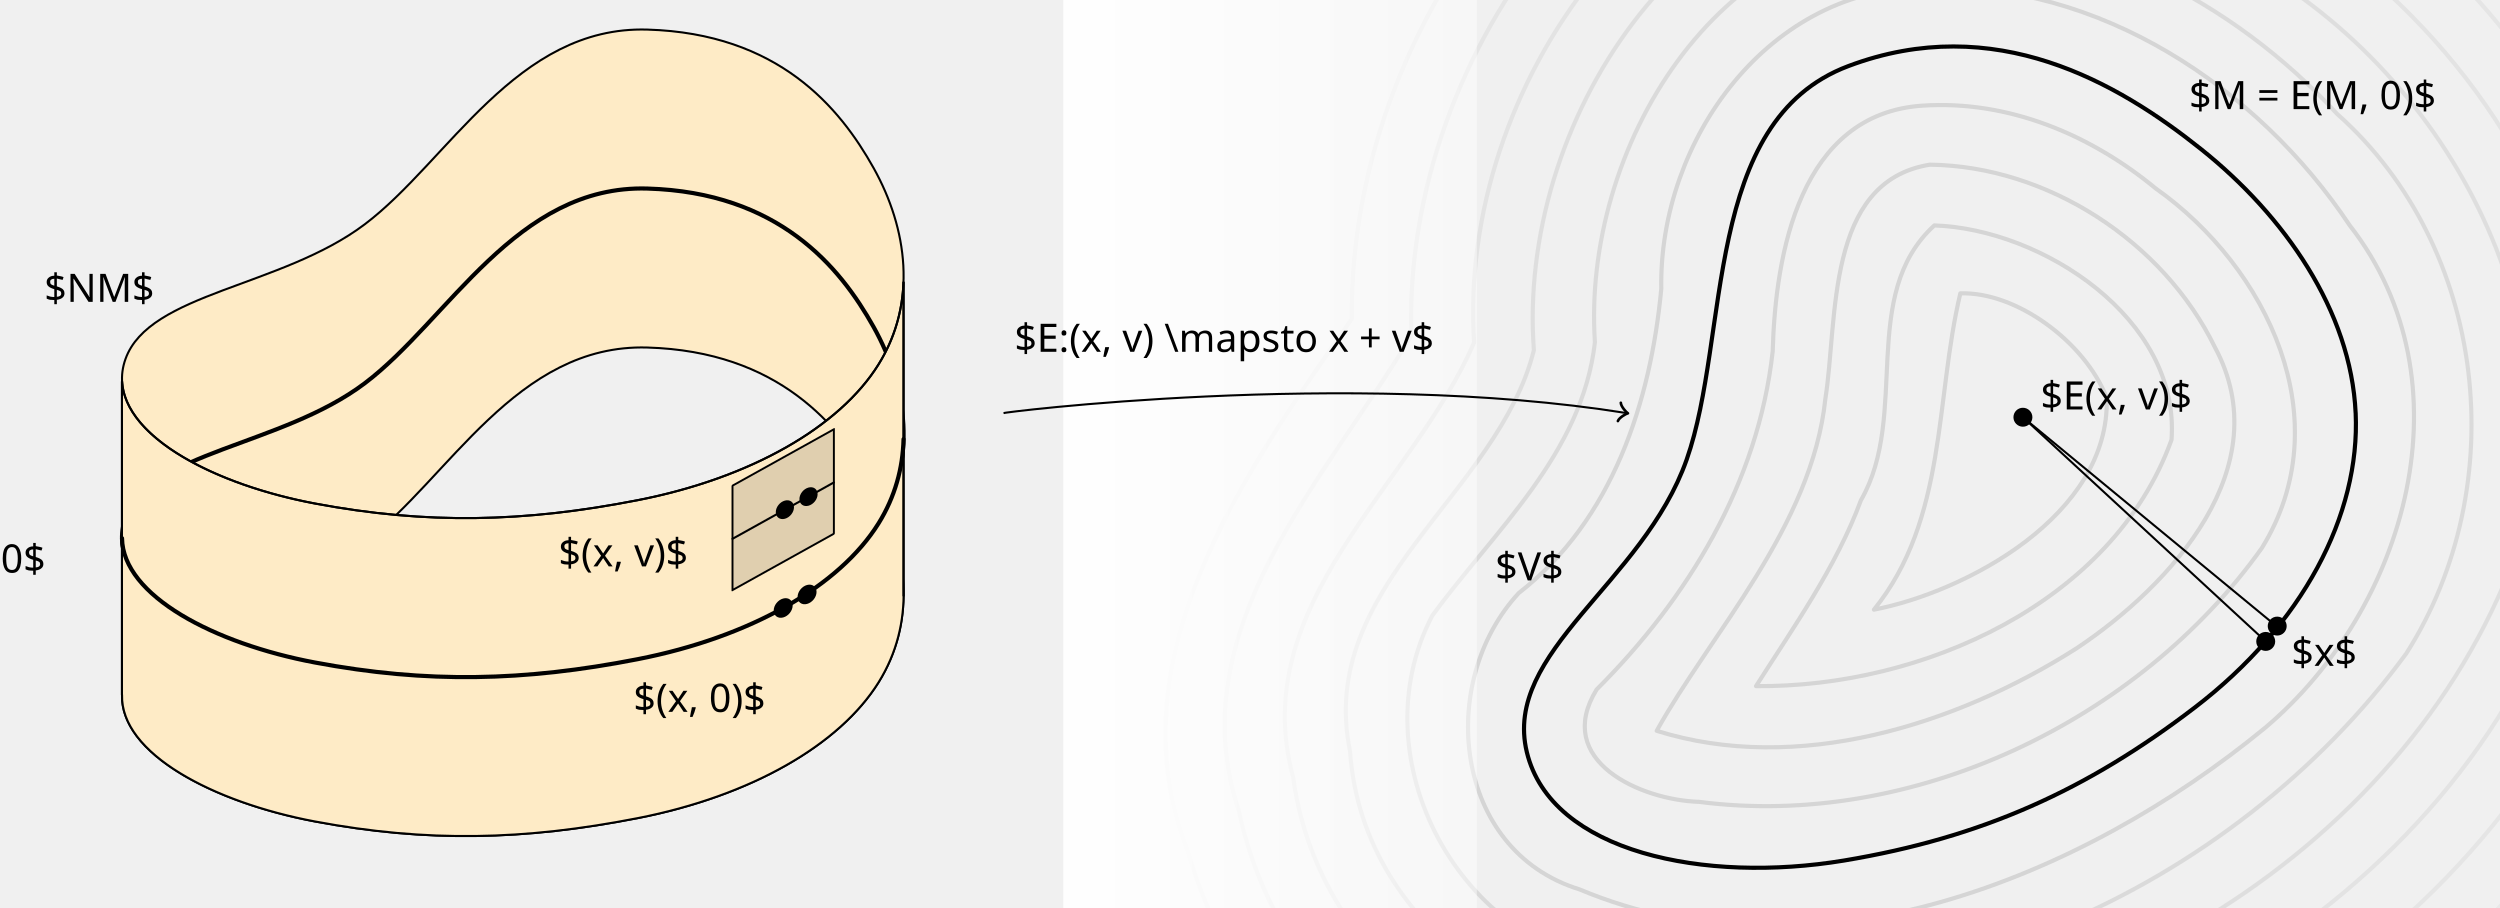
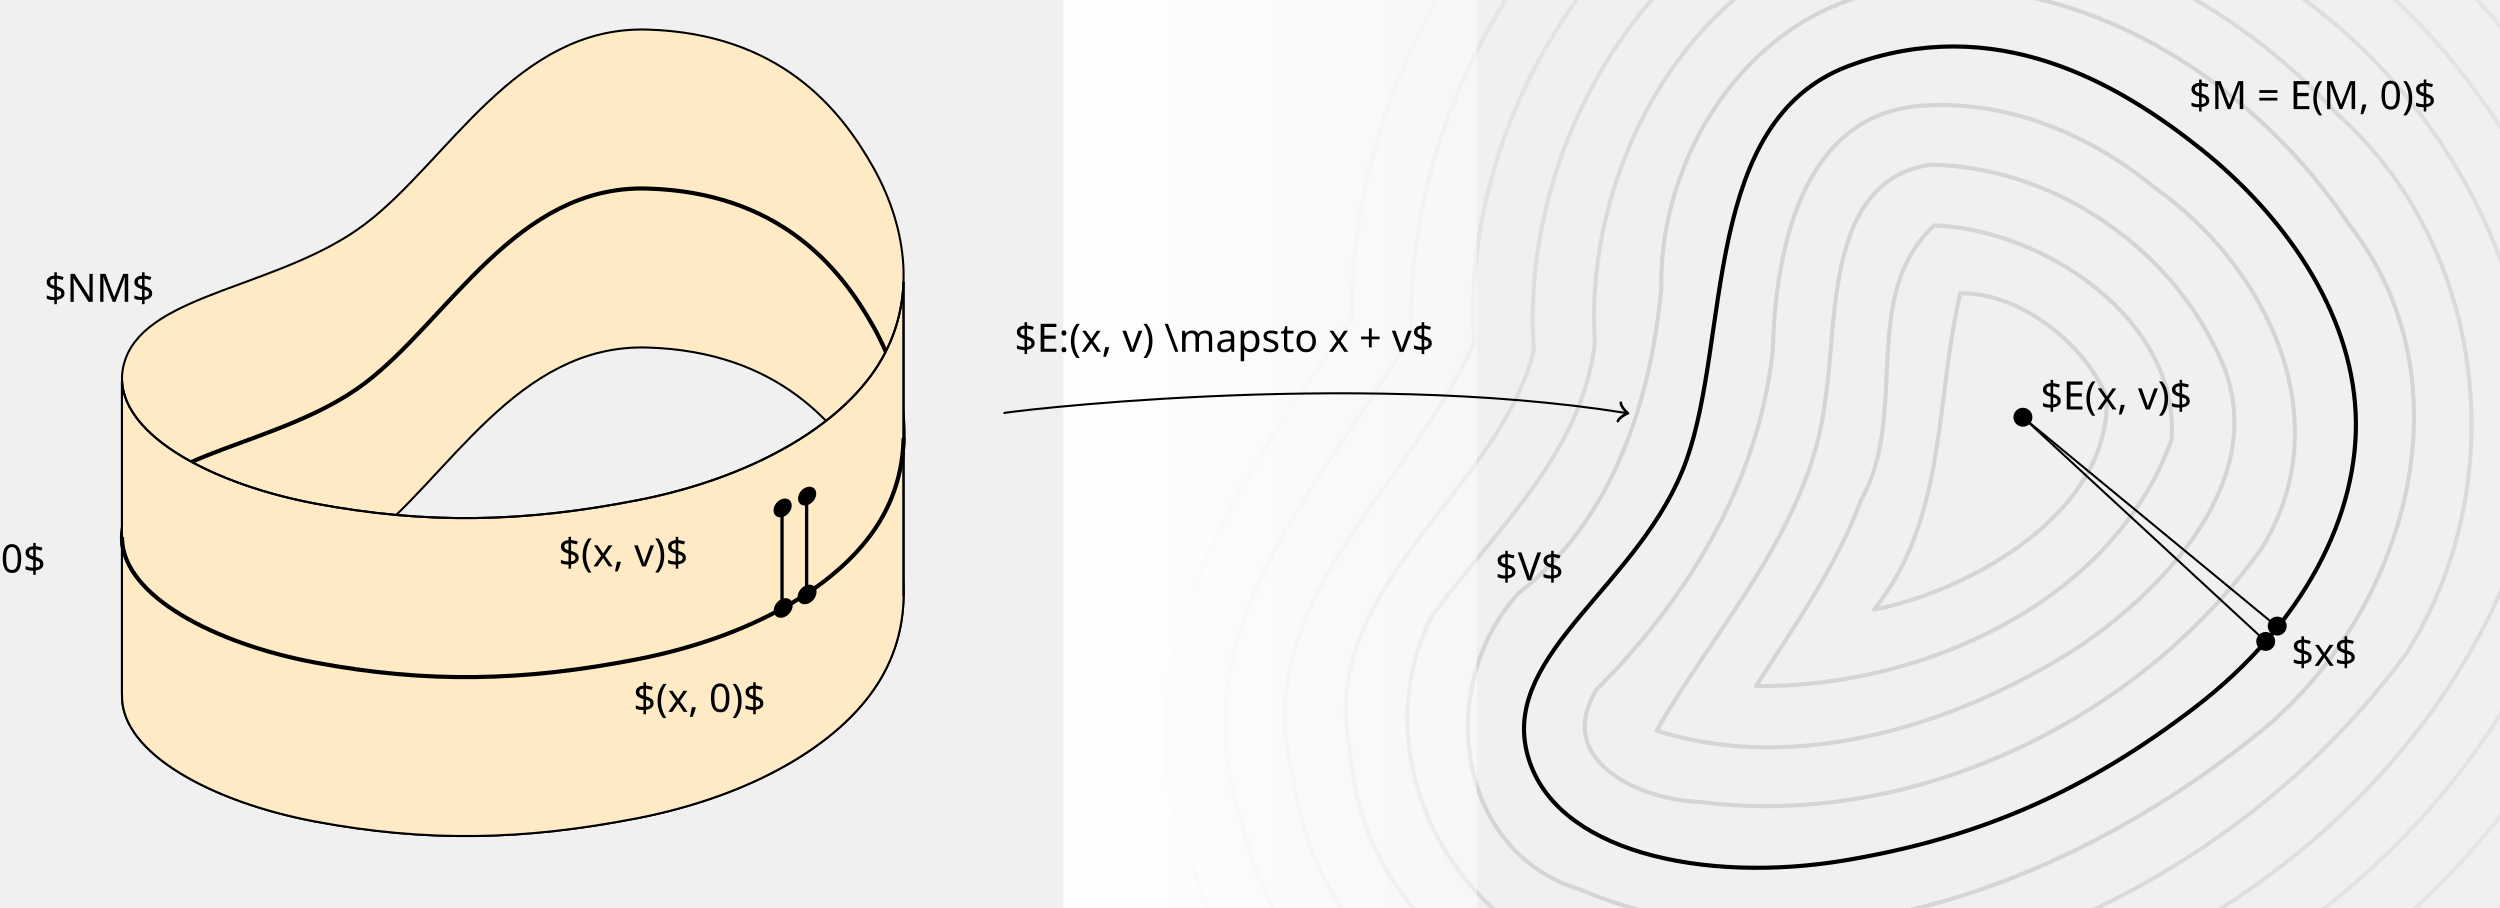
<svg xmlns="http://www.w3.org/2000/svg" xmlns:xlink="http://www.w3.org/1999/xlink" width="168.908mm" height="61.288mm" viewBox="0 0 168.908 61.288" version="1.1" id="svg8">
  <defs id="defs2">
    <linearGradient id="linearGradient955">
      <stop style="stop-color:#ffffff;stop-opacity:0.973" offset="0" id="stop951" />
      <stop style="stop-color:#ffffff;stop-opacity:0.427" offset="1" id="stop953" />
    </linearGradient>
    <marker markerWidth="0.911" markerHeight="1.69" style="overflow:visible;stroke:#000000" refX="0" refY="0" orient="auto-start-reverse" id="marker-arrow-0.5308">
      <g id="g1028" transform="scale(2.153529)">
        <path id="path1026" style="fill:none;stroke:#000000;stroke-width:0.6;stroke-linecap:round;stroke-linejoin:round;stroke-miterlimit:10;stroke-dasharray:none;stroke-opacity:1" d="M -1.554,2.072 C -1.425,1.295 0,0.13 0.389,0 0,-0.13 -1.425,-1.295 -1.554,-2.072" />
      </g>
    </marker>
    <linearGradient xlink:href="#linearGradient955" id="linearGradient957" x1="14.617" y1="261.553" x2="44.817" y2="261.553" gradientUnits="userSpaceOnUse" />
    <marker markerWidth="0.911" markerHeight="1.690" style="overflow: visible; stroke: black" refX="0" refY="0" orient="auto-start-reverse" id="marker-arrow-0.5308-2">
      <g id="g885" transform="scale(2.153529)">
        <path id="path883" style="fill:none;stroke:black;stroke-width:0.6;stroke-linecap:round;stroke-linejoin:round;stroke-miterlimit:10;stroke-dasharray:none;stroke-opacity:1" d="M -1.554,2.072 C -1.425,1.295 0,0.13 0.389,0 0,-0.13 -1.425,-1.295 -1.554,-2.072" />
      </g>
    </marker>
    <marker markerWidth="0.911" markerHeight="1.690" style="overflow: visible; stroke: black" refX="0" refY="0" orient="auto-start-reverse" id="marker-arrow-1.0616">
      <g id="g926" transform="scale(1.343431)">
        <path id="path924" style="fill:none;stroke:black;stroke-width:0.6;stroke-linecap:round;stroke-linejoin:round;stroke-miterlimit:10;stroke-dasharray:none;stroke-opacity:1" d="M -1.554,2.072 C -1.425,1.295 0,0.13 0.389,0 0,-0.13 -1.425,-1.295 -1.554,-2.072" />
      </g>
    </marker>
    <marker markerWidth="0.911" markerHeight="1.690" style="overflow: visible; stroke: black" refX="0" refY="0" orient="auto-start-reverse" id="marker-arrow-1.5923999999999998">
      <g id="g968" transform="scale(1.073399)">
        <path id="path966" style="fill:none;stroke:black;stroke-width:0.6;stroke-linecap:round;stroke-linejoin:round;stroke-miterlimit:10;stroke-dasharray:none;stroke-opacity:1" d="M -1.554,2.072 C -1.425,1.295 0,0.13 0.389,0 0,-0.13 -1.425,-1.295 -1.554,-2.072" />
      </g>
    </marker>
  </defs>
  <g id="layer1" transform="translate(56.69256,-229.401)">
    <path style="color:#000000;overflow:visible;opacity:1;vector-effect:none;fill:#feebc6;fill-opacity:1;stroke:none;stroke-width:0.14;stroke-linecap:round;stroke-linejoin:round;stroke-miterlimit:4;stroke-dasharray:none;stroke-dashoffset:0;stroke-opacity:1;marker-start:none;marker-end:none" d="m -13.366,231.395 c -8.588,0.03 -13.116,8.956 -18.674,13.155 -5.647,4.266 -14.568,4.623 -16.172,9.105 -1.603,4.482 5.232,8.344 12.797,9.766 1.881,0.354 3.7,0.61 5.49,0.773 4.767,-4.605 9.242,-11.54 16.972,-11.313 5.751,0.169 9.512,2.335 12.071,4.955 1.495,-1.164 2.697,-2.447 3.547,-3.809 2.626,-4.211 1.96,-9.177 -0.329,-13.273 -2.289,-4.096 -6.431,-9.094 -15.288,-9.354 -0.138,-0.004 -0.276,-0.006 -0.412,-0.005 z" id="path870" />
    <path d="m -48.123,265.901 a 27.469,15.325 0 0 1 2.204,-6.015" id="path982" style="color:#000000;overflow:visible;opacity:1;vector-effect:none;fill:none;fill-opacity:1;stroke:#000000;stroke-width:0.14;stroke-linecap:round;stroke-linejoin:round;stroke-miterlimit:4;stroke-dasharray:0.14, 0.702;stroke-dashoffset:0;stroke-opacity:1;marker-start:none;marker-end:none" />
    <text id="text1083" xml:space="preserve" style="font-size:2.646px;font-family:'Iosevka Term';-inkscape-font-specification:'Iosevka Term, Normal';text-align:end;text-anchor:end;fill:#000000;fill-opacity:1;stroke:none;stroke-width:0.265" x="-50.165" y="268.082">
      <tspan id="tspan1081" x="-50.165" y="268.082" style="text-align:end;text-anchor:end;stroke-width:0.265">$0$</tspan>
    </text>
    <path style="color:#000000;overflow:visible;opacity:1;vector-effect:none;fill:none;fill-opacity:1;stroke:#000000;stroke-width:0.281;stroke-linecap:round;stroke-linejoin:round;stroke-miterlimit:4;stroke-dasharray:none;stroke-dashoffset:0;stroke-opacity:1;marker-start:none;marker-end:none" d="m 102.463,257.296 c 0.32,6.908 -3.602,14.346 -10.866,19.905 -7.263,5.559 -14.344,8.782 -23.707,10.341 -9.363,1.558 -19.779,-0.52 -21.425,-7.324 -1.646,-6.804 7.854,-11.396 10.8,-19.768 2.947,-8.373 1.026,-22.858 10.922,-26.584 9.897,-3.726 18.226,1.13 23.841,5.619 5.616,4.489 10.113,10.903 10.433,17.811 z" id="circle1127" />
    <circle id="path1129" style="fill:#000000;stroke:none;stroke-width:1" cx="79.982" cy="257.591" r="0.64" />
    <text id="text1133" xml:space="preserve" style="font-size:2.646px;font-family:'Iosevka Term';-inkscape-font-specification:'Iosevka Term, Normal';fill:#000000;fill-opacity:1;stroke:none;stroke-width:0.265" x="91.216" y="236.773">
      <tspan id="tspan1131" x="91.216" y="236.773" style="stroke-width:0.265">$M = E(M, 0)$</tspan>
    </text>
    <text y="257.068" x="81.18" style="font-size:2.646px;font-family:'Iosevka Term';-inkscape-font-specification:'Iosevka Term, Normal';fill:#000000;fill-opacity:1;stroke:none;stroke-width:0.265" xml:space="preserve" id="text1147">
      <tspan style="stroke-width:0.265" y="257.068" x="81.18" id="tspan1145">$E(x, v)$</tspan>
    </text>
    <text id="text1153" xml:space="preserve" style="font-size:2.646px;font-family:'Iosevka Term';-inkscape-font-specification:'Iosevka Term, Normal';fill:#000000;fill-opacity:1;stroke:none;stroke-width:0.265" x="98.13" y="274.391">
      <tspan id="tspan1151" x="98.13" y="274.391" style="stroke-width:0.265">$x$</tspan>
    </text>
    <path style="color:#000000;overflow:visible;opacity:1;vector-effect:none;fill:none;fill-opacity:1;stroke:#000000;stroke-width:0.14;stroke-linecap:round;stroke-linejoin:round;stroke-miterlimit:4;stroke-dasharray:none;stroke-dashoffset:0;stroke-opacity:1;marker-start:none;marker-end:none" d="M 97.165,271.754 79.982,257.591" id="path1169" />
    <path id="path1302" d="m 2.662,275.508 c -2.626,4.211 -8.606,7.673 -16.277,9.171 -7.67,1.498 -14.238,1.645 -21.802,0.224 -7.564,-1.422 -14.4,-5.283 -12.797,-9.766 1.603,-4.482 10.525,-4.84 16.172,-9.106 5.647,-4.266 10.229,-13.41 19.086,-13.15 8.857,0.26 12.999,5.257 15.288,9.354 2.289,4.096 2.955,9.062 0.329,13.273 z" style="color:#000000;overflow:visible;opacity:1;vector-effect:none;fill:none;fill-opacity:1;stroke:#000000;stroke-width:0.14;stroke-linecap:round;stroke-linejoin:round;stroke-miterlimit:4;stroke-dasharray:none;stroke-dashoffset:0;stroke-opacity:1;marker-start:none;marker-end:none" />
    <path style="color:#000000;overflow:visible;opacity:1;vector-effect:none;fill:none;fill-opacity:1;stroke:#000000;stroke-width:0.281;stroke-linecap:round;stroke-linejoin:round;stroke-miterlimit:4;stroke-dasharray:none;stroke-dashoffset:0;stroke-opacity:1;marker-start:none;marker-end:none" d="m 2.662,264.767 c -2.626,4.211 -8.606,7.673 -16.277,9.171 -7.67,1.498 -14.238,1.645 -21.802,0.224 -7.564,-1.422 -14.4,-5.283 -12.797,-9.766 1.603,-4.482 10.525,-4.84 16.172,-9.106 5.647,-4.266 10.229,-13.41 19.086,-13.15 8.857,0.26 12.999,5.257 15.288,9.354 2.289,4.096 2.955,9.062 0.329,13.273 z" id="path1304" />
    <path id="path876" d="m 4.355,248.479 -0.006,8.5e-4 c -0.071,1.901 -0.592,3.788 -1.687,5.544 -2.626,4.211 -8.607,7.673 -16.277,9.171 -7.67,1.498 -14.238,1.645 -21.802,0.223 -6.69,-1.258 -12.81,-4.424 -13.025,-8.24 l -0.01,0.002 v 21.165 l 0.006,-7.9e-4 c -0.116,3.957 6.155,7.264 13.03,8.556 7.564,1.422 14.132,1.275 21.802,-0.223 7.67,-1.498 13.651,-4.96 16.277,-9.171 1.24,-1.988 1.745,-4.145 1.693,-6.298 z" style="color:#000000;overflow:visible;opacity:1;vector-effect:none;fill:#feebc6;fill-opacity:1;stroke:black;stroke-width:0.14;stroke-linecap:round;stroke-linejoin:round;stroke-miterlimit:4;stroke-dasharray:none;stroke-dashoffset:0;stroke-opacity:1;marker-start:none;marker-end:none" />
    <path id="path1306" d="m 2.662,254.027 c -2.626,4.211 -8.606,7.673 -16.277,9.171 -7.67,1.498 -14.238,1.645 -21.802,0.224 -7.564,-1.422 -14.4,-5.283 -12.797,-9.766 1.603,-4.482 10.525,-4.84 16.172,-9.106 5.647,-4.266 10.229,-13.41 19.086,-13.15 8.857,0.26 12.999,5.257 15.288,9.354 2.289,4.096 2.955,9.062 0.329,13.273 z" style="color:#000000;overflow:visible;opacity:1;vector-effect:none;fill:none;fill-opacity:1;stroke:#000000;stroke-width:0.14;stroke-linecap:round;stroke-linejoin:round;stroke-miterlimit:4;stroke-dasharray:none;stroke-dashoffset:0;stroke-opacity:1;marker-start:none;marker-end:none" />
    <path style="color:#000000;overflow:visible;opacity:1;vector-effect:none;fill:#ffffff;fill-opacity:1;stroke:#000000;stroke-width:0.14;stroke-linecap:round;stroke-linejoin:round;stroke-miterlimit:4;stroke-dasharray:none;stroke-dashoffset:0;stroke-opacity:1;marker-start:none;marker-end:none" d="M 4.354,269.646 V 248.482" id="path1356" />
    <path id="path1358" d="M -48.453,276.347 V 255.183" style="color:#000000;overflow:visible;opacity:1;vector-effect:none;fill:#ffffff;fill-opacity:1;stroke:#000000;stroke-width:0.14;stroke-linecap:round;stroke-linejoin:round;stroke-miterlimit:4;stroke-dasharray:none;stroke-dashoffset:0;stroke-opacity:1;marker-start:none;marker-end:none" />
    <path style="color:#000000;overflow:visible;opacity:1;vector-effect:none;fill:none;fill-opacity:1;stroke:#000000;stroke-width:0.281;stroke-linecap:round;stroke-linejoin:round;stroke-miterlimit:4;stroke-dasharray:none;stroke-dashoffset:0;stroke-opacity:1;marker-start:none;marker-end:none" d="m -48.448,265.765 c 0.054,3.886 6.249,7.122 13.03,8.397 7.564,1.422 14.132,1.275 21.802,-0.223 7.67,-1.498 13.651,-4.96 16.277,-9.171 1.124,-1.803 1.643,-3.744 1.692,-5.696" id="path1395" />
    <path id="path1429" d="M 96.387,272.737 79.982,257.591" style="color:#000000;overflow:visible;opacity:1;vector-effect:none;fill:none;fill-opacity:1;stroke:#000000;stroke-width:0.14;stroke-linecap:round;stroke-linejoin:round;stroke-miterlimit:4;stroke-dasharray:none;stroke-dashoffset:0;stroke-opacity:1;marker-start:none;marker-end:none" />
    <circle r="0.64" cy="272.737" cx="96.387" style="fill:#000000;stroke:none;stroke-width:1" id="circle1431" />
    <ellipse cy="269.466" cx="-3.911" style="fill:#000000;stroke:none;stroke-width:1.017" id="circle1433" rx="0.663" ry="0.64" transform="matrix(0.9659258,-0.258819,0,1,0,0)" />
    <text id="text1437" xml:space="preserve" style="font-size:2.646px;font-family:'Iosevka Term';-inkscape-font-specification:'Iosevka Term, Normal';fill:#000000;fill-opacity:1;stroke:none;stroke-width:0.265" x="-13.889" y="277.497">
      <tspan id="tspan1435" x="-13.889" y="277.497" style="stroke-width:0.265">$(x, 0)$</tspan>
    </text>
-     <rect style="color:#000000;overflow:visible;opacity:1;vector-effect:none;fill:#000000;fill-opacity:0.12;stroke:#000000;stroke-width:0.15;stroke-linecap:round;stroke-linejoin:round;stroke-miterlimit:4;stroke-dasharray:none;stroke-dashoffset:0;stroke-opacity:1;marker-start:none;marker-end:none" id="rect1493" width="7.837" height="7.056" x="-8.241" y="258.208" transform="matrix(0.8739418,-0.4860307,0,1,0,0)" />
-     <ellipse id="circle1449" style="fill:#000000;stroke:none;stroke-width:1.017" cx="-3.792" cy="262.855" rx="0.636" ry="0.614" transform="matrix(0.9659258,-0.258819,0,1,0,0)" />
+     <ellipse id="circle1449" style="fill:#000000;stroke:none;stroke-width:1.017" cx="-3.951" cy="262.696" rx="0.636" ry="0.614" transform="matrix(0.9659258,-0.258819,0,1,0,0)" />
    <text y="267.668" x="-18.955" style="font-size:2.646px;font-family:'Iosevka Term';-inkscape-font-specification:'Iosevka Term, Normal';fill:#000000;fill-opacity:1;stroke:none;stroke-width:0.265" xml:space="preserve" id="text1453">
      <tspan style="stroke-width:0.265" y="267.668" x="-18.955" id="tspan1451">$(x, v)$</tspan>
    </text>
-     <path style="color:#000000;overflow:visible;opacity:1;vector-effect:none;fill:#000000;fill-opacity:0.12;stroke:#000000;stroke-width:0.14;stroke-linecap:round;stroke-linejoin:round;stroke-miterlimit:4;stroke-dasharray:none;stroke-dashoffset:0;stroke-opacity:1;marker-start:none;marker-end:none" d="m -7.202,265.805 6.849,-3.809" id="path1497" />
    <circle id="circle901" style="fill:#000000;stroke:none;stroke-width:1" cx="97.163" cy="271.702" r="0.64" />
    <ellipse transform="matrix(0.9659258,-0.258819,0,1,0,0)" ry="0.64" rx="0.663" id="ellipse903" style="fill:#000000;stroke:none;stroke-width:1.017" cx="-2.241" cy="268.984" />
-     <ellipse transform="matrix(0.9659258,-0.258819,0,1,0,0)" ry="0.614" rx="0.636" cy="262.401" cx="-2.14" style="fill:#000000;stroke:none;stroke-width:1.017" id="ellipse907" />
+     <ellipse transform="matrix(0.9659258,-0.258819,0,1,0,0)" ry="0.614" rx="0.636" cy="262.341" cx="-2.237" style="fill:#000000;stroke:none;stroke-width:1.017" id="ellipse907" />
    <text id="text864" xml:space="preserve" style="font-size:2.646px;font-family:'Iosevka Term';-inkscape-font-specification:'Iosevka Term, Normal';fill:#000000;fill-opacity:1;stroke:none;stroke-width:0.265" x="-53.694" y="249.799">
      <tspan id="tspan862" x="-53.694" y="249.799" style="stroke-width:0.265">$NM$</tspan>
    </text>
    <text id="text878" xml:space="preserve" style="font-size:2.646px;font-family:'Iosevka Term';-inkscape-font-specification:'Iosevka Term, Normal';fill:#000000;fill-opacity:1;stroke:none;stroke-width:0.265" x="44.334" y="268.614">
      <tspan id="tspan876" x="44.334" y="268.614" style="stroke-width:0.265">$V$</tspan>
    </text>
    <g id="g909" style="opacity:0.115">
      <path id="path866" d="m 73.213,236.537 c -8.299,0.54 -9.954,9.988 -10.137,16.604 -0.975,8.869 -5.724,16.683 -11.893,22.842 -2.978,4.829 2.992,7.473 6.92,7.594 14.405,1.873 29.711,-5.481 38.027,-17.158 5.324,-8.617 0.383,-18.944 -7.18,-24.289 -4.401,-3.636 -9.958,-5.971 -15.738,-5.592 z" style="color:#000000;overflow:visible;opacity:1;vector-effect:none;fill:none;fill-opacity:1;stroke:#000000;stroke-width:0.281;stroke-linecap:round;stroke-linejoin:round;stroke-miterlimit:4;stroke-dasharray:none;stroke-dashoffset:0;stroke-opacity:1;marker-start:none;marker-end:none" />
      <path id="path873" d="m 73.695,240.527 c -7.084,1.138 -6.206,10.476 -7.061,15.82 -0.895,8.611 -7.779,15.913 -11.395,22.43 9.466,2.973 20.2,-0.369 28.371,-5.576 6.412,-4.274 13.705,-12.282 9.33,-20.365 -3.479,-7.122 -11.305,-12.213 -19.246,-12.309 z" style="color:#000000;overflow:visible;opacity:1;vector-effect:none;fill:none;fill-opacity:1;stroke:#000000;stroke-width:0.281;stroke-linecap:round;stroke-linejoin:round;stroke-miterlimit:4;stroke-dasharray:none;stroke-dashoffset:0;stroke-opacity:1;marker-start:none;marker-end:none" />
      <path id="path879" d="m 73.998,244.631 c -5.143,4.698 -1.639,12.798 -4.961,18.57 -1.667,4.52 -4.613,8.657 -7.088,12.557 11.202,0.099 24.089,-5.608 28.074,-16.645 0.594,-8.18 -8.749,-14.236 -16.025,-14.482 z" style="color:#000000;overflow:visible;opacity:1;vector-effect:none;fill:none;fill-opacity:1;stroke:#000000;stroke-width:0.281;stroke-linecap:round;stroke-linejoin:round;stroke-miterlimit:4;stroke-dasharray:none;stroke-dashoffset:0;stroke-opacity:1;marker-start:none;marker-end:none" />
      <path id="path885" d="m 75.754,249.223 c -1.714,7.182 -0.894,15.254 -5.838,21.369 6.144,-1.185 15.967,-6.349 15.729,-14.311 -1.472,-3.782 -6.119,-7.188 -9.891,-7.059 z" style="color:#000000;overflow:visible;opacity:1;vector-effect:none;fill:none;fill-opacity:1;stroke:#000000;stroke-width:0.281;stroke-linecap:round;stroke-linejoin:round;stroke-miterlimit:4;stroke-dasharray:none;stroke-dashoffset:0;stroke-opacity:1;marker-start:none;marker-end:none" />
      <path id="path891" d="m 73.555,228.549 c -10.664,-0.105 -18.182,10.297 -18.005,20.35 -0.717,7.65 -3.289,15.629 -9.628,20.568 -5.581,6.022 -4.447,17.392 4.105,20.025 15.788,6.62 33.918,-0.726 46.32,-10.92 9.583,-8.077 13.956,-23.385 5.719,-33.938 -6.247,-9.381 -16.953,-16.455 -28.512,-16.086 z" style="color:#000000;overflow:visible;opacity:1;vector-effect:none;fill:none;fill-opacity:1;stroke:#000000;stroke-width:0.281;stroke-linecap:round;stroke-linejoin:round;stroke-miterlimit:4;stroke-dasharray:none;stroke-dashoffset:0;stroke-opacity:1;marker-start:none;marker-end:none" />
      <path id="path897" d="m 73.547,224.549 c -14.264,-0.289 -23.356,14.979 -22.482,27.977 -0.86,7.545 -6.809,12.741 -10.988,18.471 -5.065,9.665 1.912,22.611 12.758,23.66 19.716,4.873 41.354,-5.135 53.049,-21.105 7.226,-11.344 5.491,-27.421 -4.67,-36.451 -7.027,-7.64 -17.123,-12.885 -27.666,-12.551 z" style="color:#000000;overflow:visible;opacity:0.785;vector-effect:none;fill:none;fill-opacity:1;stroke:#000000;stroke-width:0.281;stroke-linecap:round;stroke-linejoin:round;stroke-miterlimit:4;stroke-dasharray:none;stroke-dashoffset:0;stroke-opacity:1;marker-start:none;marker-end:none" />
      <path style="color:#000000;overflow:visible;opacity:0.644;vector-effect:none;fill:none;fill-opacity:1;stroke:#000000;stroke-width:0.281;stroke-linecap:round;stroke-linejoin:round;stroke-miterlimit:4;stroke-dasharray:none;stroke-dashoffset:0;stroke-opacity:1;marker-start:none;marker-end:none" d="m 73.559,220.549 c -16.53,-0.311 -27.763,17.258 -26.617,32.51 -2.422,9.711 -14.712,15.962 -12.426,27.076 0.866,12.578 13.857,20.221 25.566,19.629 21.626,1.117 44.638,-11.435 52.82,-31.91 5.012,-15.498 -3.429,-32.509 -17.023,-40.545 -6.557,-4.366 -14.397,-7.001 -22.32,-6.76 z" id="path925" />
      <path style="color:#000000;overflow:visible;opacity:0.491;vector-effect:none;fill:none;fill-opacity:1;stroke:#000000;stroke-width:0.281;stroke-linecap:round;stroke-linejoin:round;stroke-miterlimit:4;stroke-dasharray:none;stroke-dashoffset:0;stroke-opacity:1;marker-start:none;marker-end:none" d="m 73.564,216.549 c -18.365,-0.284 -31.788,18.711 -30.662,35.988 -4.125,9.604 -15.418,17.694 -12.229,29.357 2.071,15.443 19.325,23.813 33.648,21.914 23.696,-0.605 48.642,-16.294 53.703,-40.465 3.589,-24.929 -20.354,-47.276 -44.461,-46.795 z" id="path931" />
      <path style="color:#000000;overflow:visible;opacity:0.415;vector-effect:none;fill:none;fill-opacity:1;stroke:#000000;stroke-width:0.281;stroke-linecap:round;stroke-linejoin:round;stroke-miterlimit:4;stroke-dasharray:none;stroke-dashoffset:0;stroke-opacity:1;marker-start:none;marker-end:none" d="m 73.561,212.549 c -20.404,-0.285 -35.513,20.319 -34.9,39.523 -5.752,9.643 -15.737,19.902 -11.65,32.125 3.751,17.811 24.331,26.519 41.002,23.416 25.154,-1.929 50.827,-20.162 54.262,-46.328 2.021,-26.33 -23.165,-49.242 -48.713,-48.736 z" id="path937" />
      <path style="color:#000000;overflow:visible;opacity:0.299;vector-effect:none;fill:none;fill-opacity:1;stroke:#000000;stroke-width:0.281;stroke-linecap:round;stroke-linejoin:round;stroke-miterlimit:4;stroke-dasharray:none;stroke-dashoffset:0;stroke-opacity:1;marker-start:none;marker-end:none" d="m 73.553,208.549 c -21.98,-0.265 -39.156,21.367 -38.91,42.389 -7.156,10.241 -16.231,22.954 -11.066,36.033 5.579,19.497 28.651,28.477 47.297,24.389 26.599,-2.905 52.898,-23.372 55.475,-51.188 1.251,-28.067 -25.461,-52.153 -52.795,-51.623 z" id="path943" />
    </g>
    <rect style="color:#000000;overflow:visible;opacity:1;vector-effect:none;fill:url(#linearGradient957);fill-opacity:1;stroke:none;stroke-width:0.14;stroke-linecap:butt;stroke-linejoin:miter;stroke-miterlimit:4;stroke-dasharray:none;stroke-dashoffset:0;stroke-opacity:1;marker-start:none;marker-end:none" id="rect949" width="27.938" height="78.893" x="15.149" y="223.371" />
    <path style="color:#000000;overflow:visible;opacity:1;vector-effect:none;fill:none;fill-opacity:1;stroke:#000000;stroke-width:0.14;stroke-linecap:round;stroke-linejoin:round;stroke-miterlimit:4;stroke-dasharray:none;stroke-dashoffset:0;stroke-opacity:1;marker-start:none;marker-end:url(#marker-arrow-0.5308)" d="m 11.17,257.306 c -0.734,0.025 23.225,-3.011 42.009,0" id="path1024" />
    <text id="text1043" xml:space="preserve" style="font-size:2.646px;font-family:'Iosevka Term';-inkscape-font-specification:'Iosevka Term, Normal';fill:#000000;fill-opacity:1;stroke:none;stroke-width:0.265" x="11.857" y="253.169">
      <tspan id="tspan1041" x="11.857" y="253.169" style="stroke-width:0.265">$E:(x, v) \mapsto x + v$</tspan>
    </text>
+     <path style="color:#000000;overflow:visible;opacity:1;vector-effect:none;fill:#000000;fill-opacity:1;stroke:#000000;stroke-width:0.224;stroke-linecap:round;stroke-linejoin:miter;stroke-miterlimit:4;stroke-dasharray:none;stroke-dashoffset:0;stroke-opacity:1;marker-start:none;marker-end:none" d="m -3.706,263.784 v 6.656" id="path961" transform="translate(-0.1496702,-0.04989006)" />
+     <path style="color:#000000;overflow:visible;opacity:1;vector-effect:none;fill:#000000;fill-opacity:1;stroke:#000000;stroke-width:0.224;stroke-linecap:round;stroke-linejoin:miter;stroke-miterlimit:4;stroke-dasharray:none;stroke-dashoffset:0;stroke-opacity:1;marker-start:none;marker-end:none" d="m -2.012,262.82 v 6.656" id="path965" transform="translate(-0.1829302,0.04989006)" />
  </g>
</svg>
